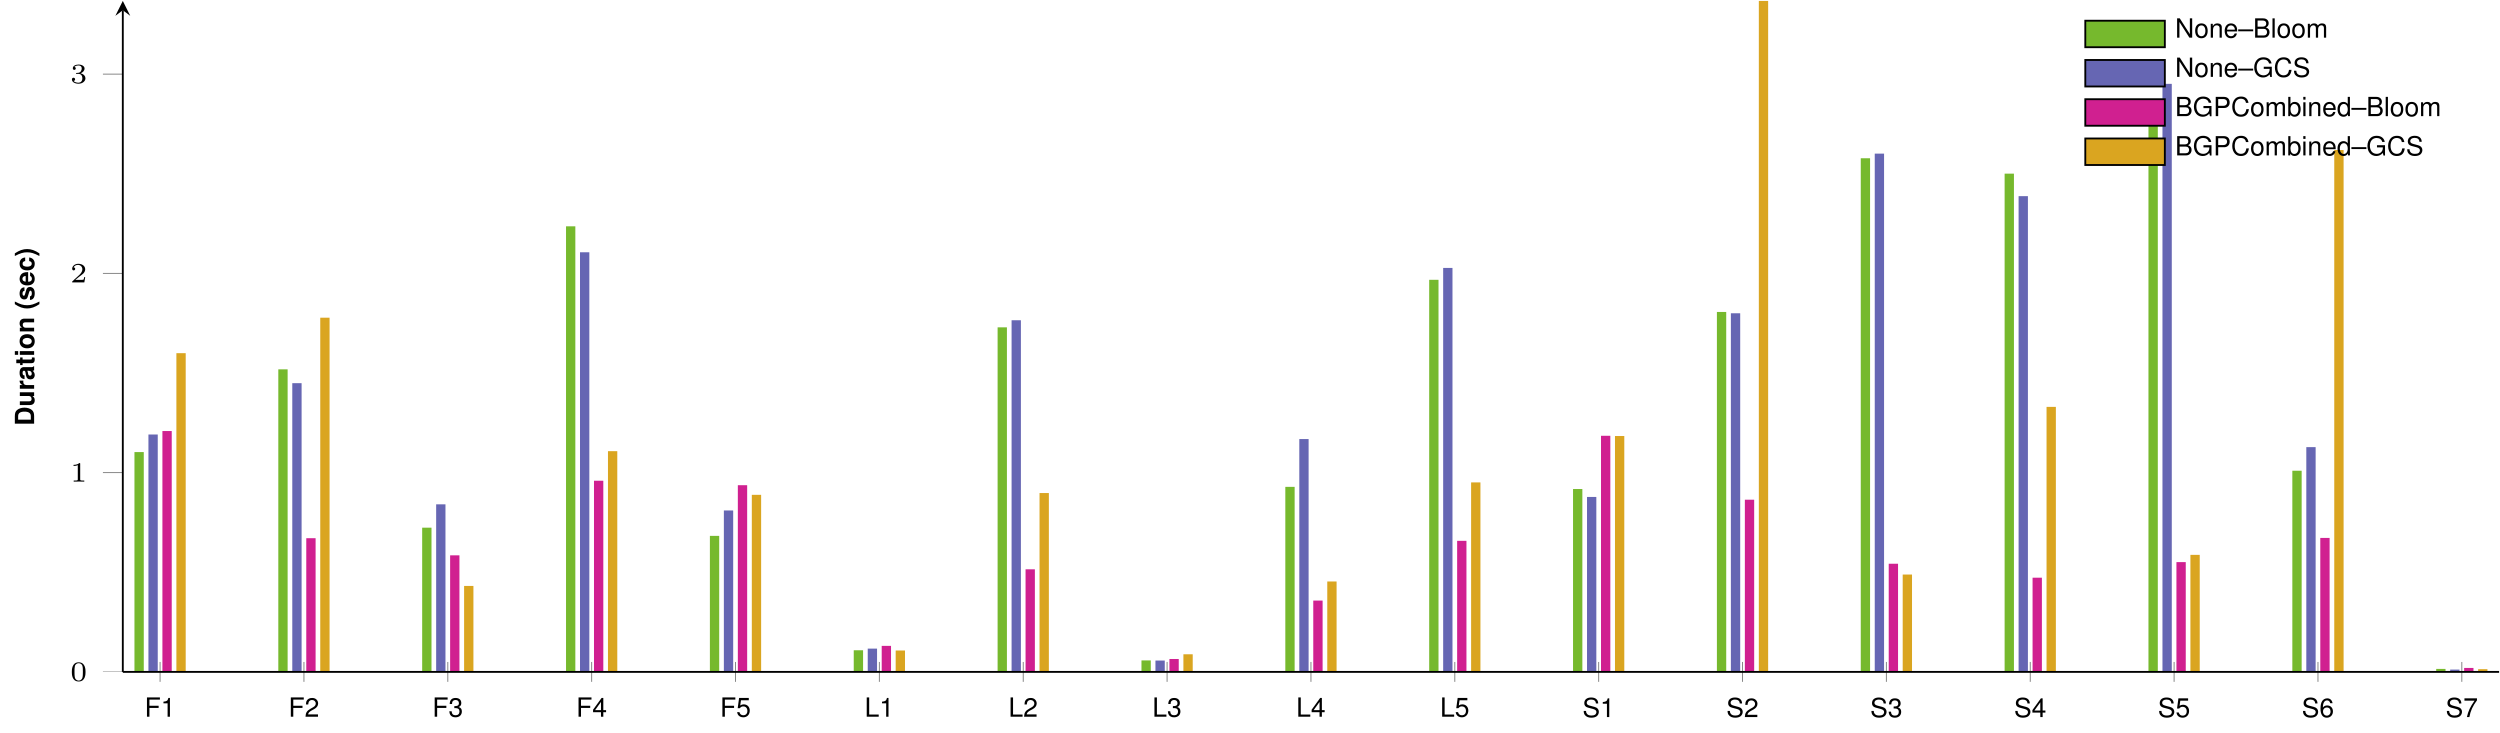
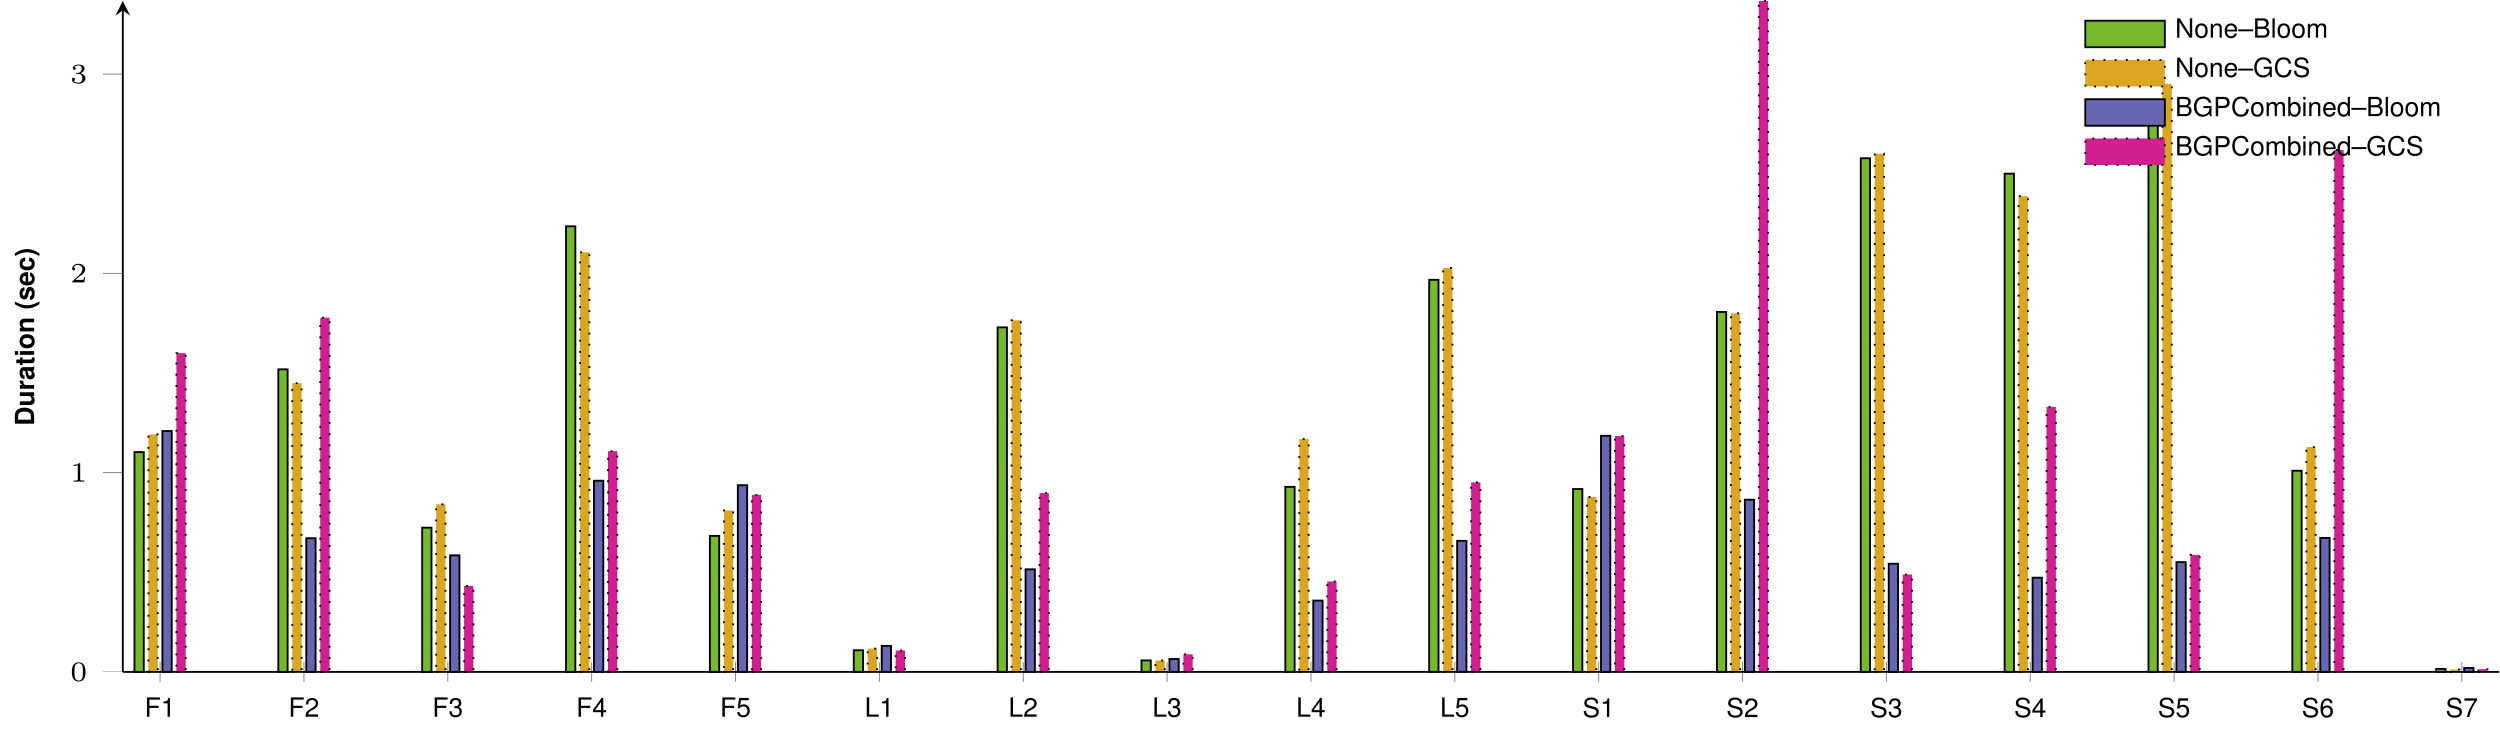
<svg xmlns="http://www.w3.org/2000/svg" xmlns:xlink="http://www.w3.org/1999/xlink" height="156.578pt" version="1.1" viewBox="0 -156.578 534.551 156.578" width="534.551pt">
  <defs>
    <clipPath id="clip1">
      <path d="M26.258 128.824H534.359V-298.117H26.258" />
    </clipPath>
    <clipPath id="clip2">
      <path d="M-115.469 -12.914V-156.379H676.082V-12.914" />
    </clipPath>
    <path d="M1.148 -4.124C0.498 -3.146 0.226 -2.365 0.226 -1.499C0.226 -0.628 0.498 0.153 1.148 1.131H1.714C1.115 -0.034 0.922 -0.668 0.922 -1.499C0.922 -2.325 1.115 -2.97 1.714 -4.124H1.148Z" id="g1-40" />
    <path d="M0.69 1.131C1.341 0.153 1.612 -0.628 1.612 -1.494C1.612 -2.365 1.341 -3.146 0.69 -4.124H0.124C0.724 -2.959 0.917 -2.325 0.917 -1.494C0.917 -0.668 0.724 -0.023 0.124 1.131H0.69Z" id="g1-41" />
    <path d="M0.436 0H2.048C2.676 0 3.072 -0.147 3.349 -0.481C3.677 -0.866 3.853 -1.426 3.853 -2.065C3.853 -2.699 3.677 -3.259 3.349 -3.649C3.072 -3.983 2.682 -4.124 2.048 -4.124H0.436V0ZM1.284 -0.707V-3.417H2.048C2.687 -3.417 3.004 -2.97 3.004 -2.059C3.004 -1.154 2.687 -0.707 2.048 -0.707H1.284Z" id="g1-68" />
    <path d="M2.965 -0.096C2.823 -0.226 2.783 -0.311 2.783 -0.47V-2.167C2.783 -2.789 2.359 -3.106 1.533 -3.106S0.277 -2.755 0.226 -2.048H0.99C1.03 -2.365 1.16 -2.467 1.55 -2.467C1.856 -2.467 2.008 -2.365 2.008 -2.161C2.008 -2.059 1.957 -1.969 1.873 -1.924C1.765 -1.867 1.765 -1.867 1.375 -1.805L1.058 -1.748C0.453 -1.646 0.158 -1.335 0.158 -0.786C0.158 -0.526 0.232 -0.311 0.373 -0.158C0.549 0.023 0.815 0.13 1.086 0.13C1.426 0.13 1.737 -0.017 2.014 -0.306C2.014 -0.147 2.031 -0.091 2.105 0H2.965V-0.096ZM2.008 -1.228C2.008 -0.769 1.782 -0.509 1.38 -0.509C1.115 -0.509 0.95 -0.651 0.95 -0.877C0.95 -1.115 1.075 -1.228 1.403 -1.296L1.675 -1.346C1.884 -1.386 1.918 -1.397 2.008 -1.443V-1.228Z" id="g1-97" />
    <path d="M2.953 -1.912C2.897 -2.659 2.399 -3.106 1.635 -3.106C0.724 -3.106 0.192 -2.506 0.192 -1.465C0.192 -0.458 0.718 0.13 1.624 0.13C2.365 0.13 2.88 -0.328 2.953 -1.058H2.195C2.093 -0.662 1.935 -0.509 1.629 -0.509C1.228 -0.509 0.984 -0.871 0.984 -1.465C0.984 -1.754 1.041 -2.025 1.137 -2.206C1.228 -2.376 1.403 -2.467 1.629 -2.467C1.952 -2.467 2.105 -2.314 2.195 -1.912H2.953Z" id="g1-99" />
    <path d="M2.965 -1.279C2.97 -1.346 2.97 -1.375 2.97 -1.414C2.97 -1.72 2.925 -2.003 2.851 -2.218C2.648 -2.772 2.155 -3.106 1.539 -3.106C0.662 -3.106 0.124 -2.472 0.124 -1.448C0.124 -0.47 0.656 0.13 1.522 0.13C2.206 0.13 2.761 -0.26 2.936 -0.86H2.155C2.059 -0.617 1.839 -0.475 1.55 -0.475C1.324 -0.475 1.143 -0.571 1.03 -0.741C0.956 -0.854 0.928 -0.99 0.917 -1.279H2.965ZM0.928 -1.805C0.979 -2.269 1.177 -2.501 1.528 -2.501C1.726 -2.501 1.907 -2.404 2.02 -2.246C2.093 -2.133 2.127 -2.014 2.144 -1.805H0.928Z" id="g1-101" />
    <path d="M1.171 -3.055H0.379V0H1.171V-3.055ZM1.171 -4.124H0.379V-3.417H1.171V-4.124Z" id="g1-105" />
    <path d="M0.356 -3.055V0H1.148V-1.833C1.148 -2.195 1.403 -2.433 1.788 -2.433C2.127 -2.433 2.297 -2.246 2.297 -1.884V0H3.089V-2.048C3.089 -2.721 2.716 -3.106 2.065 -3.106C1.652 -3.106 1.375 -2.953 1.148 -2.614V-3.055H0.356Z" id="g1-110" />
    <path d="M1.703 -3.106C0.769 -3.106 0.198 -2.489 0.198 -1.488C0.198 -0.481 0.769 0.13 1.709 0.13C2.636 0.13 3.219 -0.487 3.219 -1.465C3.219 -2.501 2.659 -3.106 1.703 -3.106ZM1.709 -2.467C2.144 -2.467 2.427 -2.076 2.427 -1.477C2.427 -0.905 2.133 -0.509 1.709 -0.509C1.279 -0.509 0.99 -0.905 0.99 -1.488S1.279 -2.467 1.709 -2.467Z" id="g1-111" />
    <path d="M0.356 -3.055V0H1.148V-1.624C1.148 -2.088 1.38 -2.32 1.844 -2.32C1.929 -2.32 1.986 -2.314 2.093 -2.297V-3.1C2.048 -3.106 2.02 -3.106 1.997 -3.106C1.635 -3.106 1.318 -2.868 1.148 -2.455V-3.055H0.356Z" id="g1-114" />
    <path d="M2.857 -2.071C2.846 -2.716 2.348 -3.106 1.528 -3.106C0.752 -3.106 0.272 -2.716 0.272 -2.088C0.272 -1.884 0.334 -1.709 0.441 -1.59C0.549 -1.482 0.645 -1.431 0.939 -1.335L1.884 -1.041C2.082 -0.979 2.15 -0.917 2.15 -0.792C2.15 -0.605 1.929 -0.492 1.561 -0.492C1.358 -0.492 1.194 -0.532 1.092 -0.6C1.007 -0.662 0.973 -0.724 0.939 -0.888H0.164C0.187 -0.221 0.679 0.13 1.607 0.13C2.031 0.13 2.354 0.04 2.58 -0.141S2.942 -0.605 2.942 -0.905C2.942 -1.301 2.744 -1.556 2.342 -1.675L1.341 -1.963C1.12 -2.031 1.064 -2.076 1.064 -2.201C1.064 -2.37 1.245 -2.484 1.522 -2.484C1.901 -2.484 2.088 -2.348 2.093 -2.071H2.857Z" id="g1-115" />
    <path d="M1.703 -2.993H1.262V-3.813H0.47V-2.993H0.079V-2.467H0.47V-0.588C0.47 -0.107 0.724 0.13 1.245 0.13C1.42 0.13 1.561 0.113 1.703 0.068V-0.487C1.624 -0.475 1.578 -0.47 1.522 -0.47C1.313 -0.47 1.262 -0.532 1.262 -0.803V-2.467H1.703V-2.993Z" id="g1-116" />
    <path d="M3.061 0V-3.055H2.269V-1.143C2.269 -0.781 2.014 -0.543 1.629 -0.543C1.29 -0.543 1.12 -0.724 1.12 -1.092V-3.055H0.328V-0.928C0.328 -0.255 0.702 0.13 1.352 0.13C1.765 0.13 2.042 -0.023 2.269 -0.362V0H3.061Z" id="g1-117" />
    <path d="M3.288 -1.907C3.288 -2.343 3.288 -3.975 1.823 -3.975S0.359 -2.343 0.359 -1.907C0.359 -1.476 0.359 0.126 1.823 0.126S3.288 -1.476 3.288 -1.907ZM1.823 -0.066C1.572 -0.066 1.166 -0.185 1.022 -0.681C0.927 -1.028 0.927 -1.614 0.927 -1.985C0.927 -2.385 0.927 -2.845 1.01 -3.168C1.16 -3.706 1.614 -3.784 1.823 -3.784C2.098 -3.784 2.493 -3.652 2.624 -3.198C2.714 -2.881 2.72 -2.445 2.72 -1.985C2.72 -1.602 2.72 -0.998 2.618 -0.664C2.451 -0.143 2.02 -0.066 1.823 -0.066Z" id="g2-48" />
    <path d="M2.146 -3.796C2.146 -3.975 2.122 -3.975 1.943 -3.975C1.548 -3.593 0.938 -3.593 0.723 -3.593V-3.359C0.879 -3.359 1.273 -3.359 1.632 -3.527V-0.508C1.632 -0.311 1.632 -0.233 1.016 -0.233H0.759V0C1.088 -0.024 1.554 -0.024 1.889 -0.024S2.69 -0.024 3.019 0V-0.233H2.762C2.146 -0.233 2.146 -0.311 2.146 -0.508V-3.796Z" id="g2-49" />
    <path d="M3.216 -1.118H2.995C2.983 -1.034 2.923 -0.64 2.833 -0.574C2.792 -0.538 2.307 -0.538 2.224 -0.538H1.106L1.871 -1.16C2.074 -1.321 2.606 -1.704 2.792 -1.883C2.971 -2.062 3.216 -2.367 3.216 -2.792C3.216 -3.539 2.54 -3.975 1.739 -3.975C0.968 -3.975 0.43 -3.467 0.43 -2.905C0.43 -2.6 0.687 -2.564 0.753 -2.564C0.903 -2.564 1.076 -2.672 1.076 -2.887C1.076 -3.019 0.998 -3.21 0.735 -3.21C0.873 -3.515 1.237 -3.742 1.65 -3.742C2.277 -3.742 2.612 -3.276 2.612 -2.792C2.612 -2.367 2.331 -1.931 1.913 -1.548L0.496 -0.251C0.436 -0.191 0.43 -0.185 0.43 0H3.031L3.216 -1.118Z" id="g2-50" />
    <path d="M1.757 -1.985C2.265 -1.985 2.606 -1.644 2.606 -1.034C2.606 -0.377 2.212 -0.09 1.775 -0.09C1.614 -0.09 0.998 -0.126 0.729 -0.472C0.962 -0.496 1.058 -0.652 1.058 -0.813C1.058 -1.016 0.915 -1.154 0.717 -1.154C0.556 -1.154 0.377 -1.052 0.377 -0.801C0.377 -0.209 1.034 0.126 1.793 0.126C2.678 0.126 3.27 -0.442 3.27 -1.034C3.27 -1.47 2.935 -1.931 2.224 -2.11C2.696 -2.265 3.078 -2.648 3.078 -3.138C3.078 -3.616 2.517 -3.975 1.799 -3.975C1.1 -3.975 0.568 -3.652 0.568 -3.162C0.568 -2.905 0.765 -2.833 0.885 -2.833C1.04 -2.833 1.201 -2.941 1.201 -3.15C1.201 -3.335 1.07 -3.443 0.909 -3.467C1.19 -3.778 1.734 -3.778 1.787 -3.778C2.092 -3.778 2.475 -3.634 2.475 -3.138C2.475 -2.809 2.289 -2.236 1.692 -2.2C1.584 -2.194 1.423 -2.182 1.369 -2.182C1.309 -2.176 1.243 -2.17 1.243 -2.08C1.243 -1.985 1.309 -1.985 1.411 -1.985H1.757Z" id="g2-51" />
    <path d="M1.465 -2.857V0H1.963V-4.011H1.635C1.46 -3.394 1.346 -3.31 0.577 -3.213V-2.857H1.465Z" id="g4-49" />
    <path d="M2.863 -0.492H0.752C0.803 -0.82 0.984 -1.03 1.477 -1.318L2.042 -1.624C2.602 -1.929 2.891 -2.342 2.891 -2.834C2.891 -3.168 2.755 -3.479 2.518 -3.694S1.986 -4.011 1.607 -4.011C1.098 -4.011 0.718 -3.83 0.498 -3.491C0.356 -3.276 0.294 -3.027 0.283 -2.619H0.781C0.798 -2.891 0.832 -3.055 0.9 -3.185C1.03 -3.428 1.29 -3.576 1.59 -3.576C2.042 -3.576 2.382 -3.253 2.382 -2.823C2.382 -2.506 2.195 -2.235 1.839 -2.031L1.318 -1.737C0.481 -1.262 0.238 -0.883 0.192 0H2.863V-0.492Z" id="g4-50" />
    <path d="M1.25 -1.839H1.313L1.522 -1.844C2.071 -1.844 2.354 -1.595 2.354 -1.115C2.354 -0.611 2.042 -0.311 1.522 -0.311C0.979 -0.311 0.713 -0.583 0.679 -1.165H0.181C0.204 -0.843 0.26 -0.634 0.356 -0.453C0.56 -0.068 0.956 0.13 1.505 0.13C2.331 0.13 2.863 -0.362 2.863 -1.12C2.863 -1.629 2.665 -1.912 2.184 -2.076C2.557 -2.223 2.744 -2.506 2.744 -2.908C2.744 -3.598 2.286 -4.011 1.522 -4.011C0.713 -4.011 0.283 -3.57 0.266 -2.716H0.764C0.769 -2.959 0.792 -3.095 0.854 -3.219C0.967 -3.44 1.216 -3.576 1.528 -3.576C1.969 -3.576 2.235 -3.315 2.235 -2.891C2.235 -2.608 2.133 -2.438 1.912 -2.348C1.776 -2.291 1.601 -2.269 1.25 -2.263V-1.839Z" id="g4-51" />
    <path d="M1.85 -0.962V0H2.348V-0.962H2.942V-1.409H2.348V-4.011H1.98L0.158 -1.488V-0.962H1.85ZM1.85 -1.409H0.594L1.85 -3.163V-1.409Z" id="g4-52" />
    <path d="M2.693 -4.011H0.622L0.322 -1.827H0.781C1.013 -2.105 1.205 -2.201 1.516 -2.201C2.054 -2.201 2.393 -1.833 2.393 -1.239C2.393 -0.662 2.059 -0.311 1.516 -0.311C1.081 -0.311 0.815 -0.532 0.696 -0.984H0.198C0.266 -0.656 0.322 -0.498 0.441 -0.351C0.668 -0.045 1.075 0.13 1.528 0.13C2.337 0.13 2.902 -0.458 2.902 -1.307C2.902 -2.099 2.376 -2.642 1.607 -2.642C1.324 -2.642 1.098 -2.568 0.866 -2.399L1.024 -3.519H2.693V-4.011Z" id="g4-53" />
    <path d="M2.817 -2.965C2.721 -3.621 2.291 -4.011 1.68 -4.011C1.239 -4.011 0.843 -3.796 0.605 -3.44C0.356 -3.049 0.243 -2.557 0.243 -1.827C0.243 -1.154 0.345 -0.724 0.583 -0.368C0.798 -0.045 1.148 0.13 1.59 0.13C2.354 0.13 2.902 -0.436 2.902 -1.222C2.902 -1.969 2.393 -2.495 1.675 -2.495C1.279 -2.495 0.967 -2.342 0.752 -2.048C0.758 -3.027 1.075 -3.57 1.646 -3.57C1.997 -3.57 2.24 -3.349 2.32 -2.965H2.817ZM1.612 -2.054C2.093 -2.054 2.393 -1.72 2.393 -1.182C2.393 -0.679 2.054 -0.311 1.595 -0.311C1.131 -0.311 0.781 -0.696 0.781 -1.211C0.781 -1.709 1.12 -2.054 1.612 -2.054Z" id="g4-54" />
    <path d="M2.942 -4.011H0.26V-3.519H2.427C1.471 -2.155 1.081 -1.318 0.781 0H1.313C1.533 -1.284 2.037 -2.387 2.942 -3.592V-4.011Z" id="g4-55" />
    <path d="M0.447 0H2.308C2.699 0 2.987 -0.107 3.208 -0.345C3.411 -0.56 3.525 -0.854 3.525 -1.177C3.525 -1.675 3.298 -1.974 2.772 -2.178C3.146 -2.354 3.344 -2.659 3.344 -3.078C3.344 -3.378 3.23 -3.643 3.015 -3.836C2.8 -4.034 2.518 -4.124 2.122 -4.124H0.447V0ZM0.973 -2.348V-3.66H1.991C2.286 -3.66 2.45 -3.621 2.591 -3.513C2.738 -3.4 2.817 -3.23 2.817 -3.004C2.817 -2.783 2.738 -2.608 2.591 -2.495C2.45 -2.387 2.286 -2.348 1.991 -2.348H0.973ZM0.973 -0.464V-1.884H2.257C2.512 -1.884 2.682 -1.822 2.806 -1.686C2.931 -1.556 2.998 -1.375 2.998 -1.171C2.998 -0.973 2.931 -0.792 2.806 -0.662C2.682 -0.526 2.512 -0.464 2.257 -0.464H0.973Z" id="g4-66" />
    <path d="M3.745 -2.846C3.581 -3.751 3.061 -4.192 2.155 -4.192C1.601 -4.192 1.154 -4.017 0.849 -3.677C0.475 -3.27 0.272 -2.682 0.272 -2.014C0.272 -1.335 0.481 -0.752 0.871 -0.351C1.188 -0.023 1.595 0.13 2.133 0.13C3.14 0.13 3.706 -0.413 3.83 -1.505H3.287C3.242 -1.222 3.185 -1.03 3.1 -0.866C2.931 -0.526 2.58 -0.334 2.139 -0.334C1.318 -0.334 0.798 -0.99 0.798 -2.02C0.798 -3.078 1.296 -3.728 2.093 -3.728C2.427 -3.728 2.738 -3.626 2.908 -3.468C3.061 -3.327 3.146 -3.151 3.208 -2.846H3.745Z" id="g4-67" />
    <path d="M1.035 -1.878H3.004V-2.342H1.035V-3.66H3.276V-4.124H0.509V0H1.035V-1.878Z" id="g4-70" />
    <path d="M4.011 -2.178H2.291V-1.714H3.547V-1.601C3.547 -0.866 3.004 -0.334 2.252 -0.334C1.833 -0.334 1.454 -0.487 1.211 -0.752C0.939 -1.047 0.775 -1.539 0.775 -2.048C0.775 -3.061 1.352 -3.728 2.223 -3.728C2.851 -3.728 3.304 -3.406 3.417 -2.874H3.955C3.807 -3.711 3.174 -4.192 2.229 -4.192C1.726 -4.192 1.318 -4.062 0.996 -3.796C0.52 -3.4 0.249 -2.761 0.249 -2.02C0.249 -0.752 1.024 0.13 2.139 0.13C2.699 0.13 3.146 -0.079 3.547 -0.526L3.677 0.023H4.011V-2.178Z" id="g4-71" />
    <path d="M0.979 -4.124H0.453V0H3.015V-0.464H0.979V-4.124Z" id="g4-76" />
    <path d="M3.655 -4.124H3.157V-0.752L1.001 -4.124H0.43V0H0.928V-3.344L3.061 0H3.655V-4.124Z" id="g4-78" />
    <path d="M1.041 -1.748H2.337C2.659 -1.748 2.914 -1.844 3.134 -2.042C3.383 -2.269 3.491 -2.535 3.491 -2.914C3.491 -3.689 3.032 -4.124 2.218 -4.124H0.515V0H1.041V-1.748ZM1.041 -2.212V-3.66H2.139C2.642 -3.66 2.942 -3.389 2.942 -2.936S2.642 -2.212 2.139 -2.212H1.041Z" id="g4-80" />
    <path d="M3.372 -2.914C3.366 -3.723 2.812 -4.192 1.861 -4.192C0.956 -4.192 0.396 -3.728 0.396 -2.981C0.396 -2.478 0.662 -2.161 1.205 -2.02L2.229 -1.748C2.75 -1.612 2.987 -1.403 2.987 -1.081C2.987 -0.86 2.868 -0.634 2.693 -0.509C2.529 -0.396 2.269 -0.334 1.935 -0.334C1.488 -0.334 1.182 -0.441 0.984 -0.679C0.832 -0.86 0.764 -1.058 0.769 -1.313H0.272C0.277 -0.933 0.351 -0.685 0.515 -0.458C0.798 -0.074 1.273 0.13 1.901 0.13C2.393 0.13 2.795 0.017 3.061 -0.187C3.338 -0.407 3.513 -0.775 3.513 -1.131C3.513 -1.641 3.196 -2.014 2.636 -2.167L1.601 -2.444C1.103 -2.58 0.922 -2.738 0.922 -3.055C0.922 -3.474 1.29 -3.751 1.844 -3.751C2.501 -3.751 2.868 -3.451 2.874 -2.914H3.372Z" id="g4-83" />
    <path d="M0.306 -4.124V0H0.73V-0.379C0.956 -0.034 1.256 0.13 1.669 0.13C2.45 0.13 2.959 -0.509 2.959 -1.494C2.959 -2.455 2.472 -3.049 1.692 -3.049C1.284 -3.049 0.996 -2.897 0.775 -2.563V-4.124H0.306ZM1.601 -2.608C2.127 -2.608 2.467 -2.15 2.467 -1.443C2.467 -0.769 2.116 -0.311 1.601 -0.311C1.103 -0.311 0.775 -0.764 0.775 -1.46S1.103 -2.608 1.601 -2.608Z" id="g4-98" />
    <path d="M2.8 -4.124H2.331V-2.591C2.133 -2.891 1.816 -3.049 1.42 -3.049C0.651 -3.049 0.147 -2.433 0.147 -1.488C0.147 -0.487 0.639 0.13 1.437 0.13C1.844 0.13 2.127 -0.023 2.382 -0.39V0H2.8V-4.124ZM1.499 -2.608C2.008 -2.608 2.331 -2.155 2.331 -1.448C2.331 -0.764 2.003 -0.311 1.505 -0.311C0.984 -0.311 0.639 -0.769 0.639 -1.46S0.984 -2.608 1.499 -2.608Z" id="g4-100" />
    <path d="M2.902 -1.324C2.902 -1.776 2.868 -2.048 2.783 -2.269C2.591 -2.755 2.139 -3.049 1.584 -3.049C0.758 -3.049 0.226 -2.416 0.226 -1.443S0.741 0.13 1.573 0.13C2.252 0.13 2.721 -0.255 2.84 -0.9H2.365C2.235 -0.509 1.969 -0.306 1.59 -0.306C1.29 -0.306 1.035 -0.441 0.877 -0.69C0.764 -0.86 0.724 -1.03 0.718 -1.324H2.902ZM0.73 -1.709C0.769 -2.257 1.103 -2.614 1.578 -2.614C2.042 -2.614 2.399 -2.229 2.399 -1.742C2.399 -1.731 2.399 -1.72 2.393 -1.709H0.73Z" id="g4-101" />
    <path d="M0.849 -2.965H0.379V0H0.849V-2.965ZM0.849 -4.124H0.373V-3.53H0.849V-4.124Z" id="g4-105" />
    <path d="M0.86 -4.124H0.385V0H0.86V-4.124Z" id="g4-108" />
    <path d="M0.396 -2.965V0H0.871V-1.861C0.871 -2.291 1.182 -2.636 1.567 -2.636C1.918 -2.636 2.116 -2.421 2.116 -2.042V0H2.591V-1.861C2.591 -2.291 2.902 -2.636 3.287 -2.636C3.632 -2.636 3.836 -2.416 3.836 -2.042V0H4.311V-2.223C4.311 -2.755 4.005 -3.049 3.451 -3.049C3.055 -3.049 2.817 -2.931 2.54 -2.597C2.365 -2.914 2.127 -3.049 1.742 -3.049C1.346 -3.049 1.086 -2.902 0.832 -2.546V-2.965H0.396Z" id="g4-109" />
    <path d="M0.396 -2.965V0H0.871V-1.635C0.871 -2.24 1.188 -2.636 1.675 -2.636C2.048 -2.636 2.286 -2.41 2.286 -2.054V0H2.755V-2.24C2.755 -2.733 2.387 -3.049 1.816 -3.049C1.375 -3.049 1.092 -2.88 0.832 -2.467V-2.965H0.396Z" id="g4-110" />
    <path d="M1.539 -3.049C0.707 -3.049 0.204 -2.455 0.204 -1.46S0.702 0.13 1.544 0.13C2.376 0.13 2.885 -0.464 2.885 -1.437C2.885 -2.461 2.393 -3.049 1.539 -3.049ZM1.544 -2.614C2.076 -2.614 2.393 -2.178 2.393 -1.443C2.393 -0.747 2.065 -0.306 1.544 -0.306C1.018 -0.306 0.696 -0.741 0.696 -1.46C0.696 -2.172 1.018 -2.614 1.544 -2.614Z" id="g4-111" />
    <path d="M3.174 -1.765H-0.028V-1.358H3.174V-1.765Z" id="g4-150" />
  </defs>
  <g id="page1">
    <path d="M28.75 -12.914H30.742V-59.914H28.75ZM59.508 -12.914H61.5V-77.606H59.508ZM90.269 -12.914H92.262V-43.75H90.269ZM121.027 -12.914H123.019V-108.187H121.027ZM151.789 -12.914H153.781V-41.996H151.789ZM182.547 -12.914H184.543V-17.539H182.547ZM213.308 -12.914H215.3V-86.586H213.308ZM244.07 -12.914H246.062V-15.367H244.07ZM274.828 -12.914H276.82V-52.477H274.828ZM305.59 -12.914H307.582V-96.75H305.59ZM336.347 -12.914H338.34V-52.016H336.347ZM367.109 -12.914H369.101V-89.875H367.109ZM397.867 -12.914H399.859V-122.739H397.867ZM428.629 -12.914H430.621V-119.449H428.629ZM459.386 -12.914H461.383V-135.02H459.386ZM490.148 -12.914H492.14V-55.926H490.148ZM520.91 -12.914H522.902V-13.551H520.91Z" fill="#76b92d" />
-     <path d="M31.738 -12.914H33.73V-63.672H31.738ZM62.496 -12.914H64.488V-74.648H62.496ZM93.258 -12.914H95.25V-48.742H93.258ZM124.016 -12.914H126.012V-102.637H124.016ZM154.777 -12.914H156.769V-47.43H154.777ZM185.539 -12.914H187.531V-17.891H185.539ZM216.297 -12.914H218.289V-88.102H216.297ZM247.058 -12.914H249.05V-15.34H247.058ZM277.816 -12.914H279.808V-62.699H277.816ZM308.578 -12.914H310.57V-99.289H308.578ZM339.336 -12.914H341.328V-50.32H339.336ZM370.097 -12.914H372.09V-89.594H370.097ZM400.859 -12.914H402.851V-123.731H400.859ZM431.617 -12.914H433.609V-114.637H431.617ZM462.379 -12.914H464.371V-138.649H462.379ZM493.136 -12.914H495.129V-60.973H493.136ZM523.898 -12.914H525.89V-13.406H523.898Z" fill="#6666b3" />
-     <path d="M34.727 -12.914H36.719V-64.414H34.727ZM65.488 -12.914H67.481V-41.5H65.488ZM96.246 -12.914H98.238V-37.836H96.246ZM127.008 -12.914H129V-53.789H127.008ZM157.765 -12.914H159.758V-52.832H157.765ZM188.527 -12.914H190.519V-18.477H188.527ZM219.285 -12.914H221.277V-34.848H219.285ZM250.047 -12.914H252.039V-15.672H250.047ZM280.804 -12.914H282.8V-28.164H280.804ZM311.566 -12.914H313.558V-40.938H311.566ZM342.328 -12.914H344.32V-63.398H342.328ZM373.086 -12.914H375.078V-49.73H373.086ZM403.847 -12.914H405.84V-36.039H403.847ZM434.605 -12.914H436.597V-33.055H434.605ZM465.367 -12.914H467.359V-36.387H465.367ZM496.125 -12.914H498.117V-41.559H496.125ZM526.886 -12.914H528.879V-13.758H526.886Z" fill="#d02090" />
-     <path d="M37.715 -12.914H39.707V-81.062H37.715ZM68.477 -12.914H70.469V-88.648H68.477ZM99.234 -12.914H101.227V-31.293H99.234ZM129.996 -12.914H131.988V-60.109H129.996ZM160.754 -12.914H162.746V-50.773H160.754ZM191.515 -12.914H193.508V-17.488H191.515ZM222.273 -12.914H224.269V-51.156H222.273ZM253.035 -12.914H255.027V-16.68H253.035ZM283.797 -12.914H285.789V-32.246H283.797ZM314.554 -12.914H316.547V-53.43H314.554ZM345.316 -12.914H347.308V-63.348H345.316ZM376.074 -12.914H378.066V-156.379H376.074ZM406.836 -12.914H408.828V-33.73H406.836ZM437.593 -12.914H439.586V-69.578H437.593ZM468.355 -12.914H470.347V-37.938H468.355ZM499.113 -12.914H501.109V-124.504H499.113ZM529.875 -12.914H531.867V-13.492H529.875Z" fill="#daa520" />
+     <path d="M28.75 -12.914H30.742V-59.914H28.75ZM59.508 -12.914H61.5V-77.606H59.508ZM90.269 -12.914H92.262V-43.75H90.269ZM121.027 -12.914H123.019V-108.188H121.027ZM151.789 -12.914H153.781V-41.996H151.789ZM182.547 -12.914H184.543V-17.539H182.547ZM213.308 -12.914H215.3V-86.586H213.308ZM244.07 -12.914H246.062V-15.367H244.07ZM274.828 -12.914H276.82V-52.477H274.828ZM305.59 -12.914H307.582V-96.75H305.59ZM336.347 -12.914H338.34V-52.016H336.347ZM367.109 -12.914H369.101V-89.875H367.109ZM397.867 -12.914H399.859V-122.739H397.867ZM428.629 -12.914H430.621V-119.449H428.629ZM459.386 -12.914H461.383V-135.02H459.386ZM490.148 -12.914H492.14V-55.926H490.148ZM520.91 -12.914H522.902V-13.551H520.91Z" fill="none" stroke="#000000" stroke-miterlimit="10.037" stroke-width="0.4" />
+     <path d="M31.738 -12.914H33.73V-63.672H31.738ZM62.496 -12.914H64.488V-74.648H62.496ZM93.258 -12.914H95.25V-48.742H93.258ZM124.016 -12.914H126.012V-102.637H124.016ZM154.777 -12.914H156.769V-47.43H154.777ZM185.539 -12.914H187.531V-17.891H185.539ZM216.297 -12.914H218.289V-88.102H216.297ZM247.058 -12.914H249.05V-15.34H247.058ZM277.816 -12.914H279.808V-62.699H277.816ZM308.578 -12.914H310.57V-99.289H308.578ZM339.336 -12.914H341.328V-50.32H339.336ZM370.097 -12.914H372.09V-89.594H370.097ZM400.859 -12.914H402.851V-123.731H400.859ZM431.617 -12.914H433.609V-114.637H431.617ZM462.379 -12.914H464.371V-138.649H462.379ZM493.136 -12.914H495.129V-60.973H493.136ZM523.898 -12.914H525.89V-13.406H523.898Z" fill="#daa520" />
+     <path d="M31.738 -12.914H33.73V-63.672H31.738ZM62.496 -12.914H64.488V-74.648H62.496ZM93.258 -12.914H95.25V-48.742H93.258ZM124.016 -12.914H126.012V-102.637H124.016ZM154.777 -12.914H156.769V-47.43H154.777ZM185.539 -12.914H187.531V-17.891H185.539ZM216.297 -12.914H218.289V-88.102H216.297ZM247.058 -12.914H249.05V-15.34H247.058ZM277.816 -12.914H279.808V-62.699H277.816ZM308.578 -12.914H310.57V-99.289H308.578ZM339.336 -12.914H341.328V-50.32H339.336ZM370.097 -12.914H372.09V-89.594H370.097ZM400.859 -12.914H402.851V-123.731H400.859ZM431.617 -12.914H433.609V-114.637H431.617ZM462.379 -12.914H464.371V-138.649H462.379ZM493.136 -12.914H495.129V-60.973H493.136ZM523.898 -12.914H525.89V-13.406H523.898Z" fill="none" stroke="#000000" stroke-dasharray="0.399,1.993" stroke-miterlimit="10.037" stroke-width="0.4" />
+     <path d="M34.727 -12.914H36.719V-64.414H34.727ZM65.488 -12.914H67.481V-41.5H65.488ZM96.246 -12.914H98.238V-37.836H96.246ZM127.008 -12.914H129V-53.789H127.008ZM157.765 -12.914H159.758V-52.832H157.765ZM188.527 -12.914H190.519V-18.477H188.527ZM219.285 -12.914H221.277V-34.848H219.285ZM250.047 -12.914H252.039V-15.672H250.047ZM280.804 -12.914H282.8V-28.164H280.804ZM311.566 -12.914H313.558V-40.938H311.566ZM342.328 -12.914H344.32V-63.398H342.328ZM373.086 -12.914H375.078V-49.73H373.086ZM403.847 -12.914H405.84V-36.039H403.847ZM434.605 -12.914H436.597V-33.055H434.605ZM465.367 -12.914H467.359V-36.387H465.367ZM496.125 -12.914H498.117V-41.559H496.125ZM526.886 -12.914H528.879V-13.758H526.886Z" fill="#6666b3" />
+     <path d="M34.727 -12.914H36.719V-64.414H34.727ZM65.488 -12.914H67.481V-41.5H65.488ZM96.246 -12.914H98.238V-37.836H96.246ZM127.008 -12.914H129V-53.789H127.008ZM157.765 -12.914H159.758V-52.832H157.765ZM188.527 -12.914H190.519V-18.477H188.527ZM219.285 -12.914H221.277V-34.848H219.285ZM250.047 -12.914H252.039V-15.672H250.047ZM280.804 -12.914H282.8V-28.164H280.804ZM311.566 -12.914H313.558V-40.938H311.566ZM342.328 -12.914H344.32V-63.398H342.328ZM373.086 -12.914H375.078V-49.73H373.086ZM403.847 -12.914H405.84V-36.039H403.847ZM434.605 -12.914H436.597V-33.055H434.605ZM465.367 -12.914H467.359V-36.387H465.367ZM496.125 -12.914H498.117V-41.559H496.125ZM526.886 -12.914H528.879V-13.758H526.886Z" fill="none" stroke="#000000" stroke-miterlimit="10.037" stroke-width="0.4" />
+     <path d="M37.715 -12.914H39.707V-81.062H37.715ZM68.477 -12.914H70.469V-88.648H68.477ZM99.234 -12.914H101.227V-31.293H99.234ZM129.996 -12.914H131.988V-60.109H129.996ZM160.754 -12.914H162.746V-50.773H160.754ZM191.515 -12.914H193.508V-17.488H191.515ZM222.273 -12.914H224.269V-51.156H222.273ZM253.035 -12.914H255.027V-16.68H253.035ZM283.797 -12.914H285.789V-32.246H283.797ZM314.554 -12.914H316.547V-53.43H314.554ZM345.316 -12.914H347.308V-63.348H345.316ZM376.074 -12.914H378.066V-156.379H376.074ZM406.836 -12.914H408.828V-33.73H406.836ZM437.593 -12.914H439.586V-69.578H437.593ZM468.355 -12.914H470.347V-37.938H468.355ZM499.113 -12.914H501.109V-124.504H499.113ZM529.875 -12.914H531.867V-13.492H529.875Z" fill="#d02090" />
+     <path d="M37.715 -12.914H39.707V-81.062H37.715ZM68.477 -12.914H70.469V-88.648H68.477ZM99.234 -12.914H101.227V-31.293H99.234ZM129.996 -12.914H131.988V-60.109H129.996ZM160.754 -12.914H162.746V-50.773H160.754ZM191.515 -12.914H193.508V-17.488H191.515ZM222.273 -12.914H224.269V-51.156H222.273ZM253.035 -12.914H255.027V-16.68H253.035ZM283.797 -12.914H285.789V-32.246H283.797ZM314.554 -12.914H316.547V-53.43H314.554ZM345.316 -12.914H347.308V-63.348H345.316ZM376.074 -12.914H378.066V-156.379H376.074ZM406.836 -12.914H408.828V-33.73H406.836ZM437.593 -12.914H439.586V-69.578H437.593ZM468.355 -12.914H470.347V-37.938H468.355ZM499.113 -12.914H501.109V-124.504H499.113ZM529.875 -12.914H531.867V-13.492H529.875Z" fill="none" stroke="#000000" stroke-dasharray="0.399,1.993" stroke-miterlimit="10.037" stroke-width="0.4" />
    <path clip-path="url(#clip1)" d="M34.227 -10.785V-15.039M64.988 -10.785V-15.039M95.75 -10.785V-15.039M126.508 -10.785V-15.039M157.269 -10.785V-15.039M188.027 -10.785V-15.039M218.789 -10.785V-15.039M249.547 -10.785V-15.039M280.308 -10.785V-15.039M311.066 -10.785V-15.039M341.828 -10.785V-15.039M372.59 -10.785V-15.039M403.347 -10.785V-15.039M434.109 -10.785V-15.039M464.867 -10.785V-15.039M495.629 -10.785V-15.039M526.386 -10.785V-15.039" fill="none" stroke="#808080" stroke-miterlimit="10.037" stroke-width="0.2" />
    <path clip-path="url(#clip2)" d="M22.008 -12.914H26.258M22.008 -55.52H26.258M22.008 -98.121H26.258M22.008 -140.727H26.258" fill="none" stroke="#808080" stroke-miterlimit="10.037" stroke-width="0.2" />
    <path d="M26.258 -12.914H534.359" fill="none" stroke="#000000" stroke-miterlimit="10.037" stroke-width="0.4" />
    <path d="M26.258 -12.914V-154.387" fill="none" stroke="#000000" stroke-miterlimit="10.037" stroke-width="0.4" />
    <path d="M26.258 -156.379L24.664 -153.191L26.258 -154.387L27.852 -153.191" />
    <g transform="matrix(1 0 0 1 -29.5728 22.4957)">
      <use x="60.488" xlink:href="#g4-70" y="-25.826" />
      <use x="63.944" xlink:href="#g4-49" y="-25.826" />
    </g>
    <g transform="matrix(1 0 0 1 1.1871 22.4957)">
      <use x="60.488" xlink:href="#g4-70" y="-25.826" />
      <use x="63.944" xlink:href="#g4-50" y="-25.826" />
    </g>
    <g transform="matrix(1 0 0 1 31.9471 22.4957)">
      <use x="60.488" xlink:href="#g4-70" y="-25.826" />
      <use x="63.944" xlink:href="#g4-51" y="-25.826" />
    </g>
    <g transform="matrix(1 0 0 1 62.7074 22.4957)">
      <use x="60.488" xlink:href="#g4-70" y="-25.826" />
      <use x="63.944" xlink:href="#g4-52" y="-25.826" />
    </g>
    <g transform="matrix(1 0 0 1 93.4674 22.4957)">
      <use x="60.488" xlink:href="#g4-70" y="-25.826" />
      <use x="63.944" xlink:href="#g4-53" y="-25.826" />
    </g>
    <g transform="matrix(1 0 0 1 124.383 22.4957)">
      <use x="60.488" xlink:href="#g4-76" y="-25.826" />
      <use x="63.633" xlink:href="#g4-49" y="-25.826" />
    </g>
    <g transform="matrix(1 0 0 1 155.143 22.4957)">
      <use x="60.488" xlink:href="#g4-76" y="-25.826" />
      <use x="63.633" xlink:href="#g4-50" y="-25.826" />
    </g>
    <g transform="matrix(1 0 0 1 185.903 22.4957)">
      <use x="60.488" xlink:href="#g4-76" y="-25.826" />
      <use x="63.633" xlink:href="#g4-51" y="-25.826" />
    </g>
    <g transform="matrix(1 0 0 1 216.663 22.4957)">
      <use x="60.488" xlink:href="#g4-76" y="-25.826" />
      <use x="63.633" xlink:href="#g4-52" y="-25.826" />
    </g>
    <g transform="matrix(1 0 0 1 247.423 22.4957)">
      <use x="60.488" xlink:href="#g4-76" y="-25.826" />
      <use x="63.633" xlink:href="#g4-53" y="-25.826" />
    </g>
    <g transform="matrix(1 0 0 1 277.868 22.5781)">
      <use x="60.488" xlink:href="#g4-83" y="-25.826" />
      <use x="64.261" xlink:href="#g4-49" y="-25.826" />
    </g>
    <g transform="matrix(1 0 0 1 308.628 22.5781)">
      <use x="60.488" xlink:href="#g4-83" y="-25.826" />
      <use x="64.261" xlink:href="#g4-50" y="-25.826" />
    </g>
    <g transform="matrix(1 0 0 1 339.388 22.5781)">
      <use x="60.488" xlink:href="#g4-83" y="-25.826" />
      <use x="64.261" xlink:href="#g4-51" y="-25.826" />
    </g>
    <g transform="matrix(1 0 0 1 370.148 22.5781)">
      <use x="60.488" xlink:href="#g4-83" y="-25.826" />
      <use x="64.261" xlink:href="#g4-52" y="-25.826" />
    </g>
    <g transform="matrix(1 0 0 1 400.908 22.5781)">
      <use x="60.488" xlink:href="#g4-83" y="-25.826" />
      <use x="64.261" xlink:href="#g4-53" y="-25.826" />
    </g>
    <g transform="matrix(1 0 0 1 431.668 22.5781)">
      <use x="60.488" xlink:href="#g4-83" y="-25.826" />
      <use x="64.261" xlink:href="#g4-54" y="-25.826" />
    </g>
    <g transform="matrix(1 0 0 1 462.428 22.5781)">
      <use x="60.488" xlink:href="#g4-83" y="-25.826" />
      <use x="64.261" xlink:href="#g4-55" y="-25.826" />
    </g>
    <g transform="matrix(1 0 0 1 -45.4873 14.8393)">
      <use x="60.488" xlink:href="#g2-48" y="-25.826" />
    </g>
    <g transform="matrix(1 0 0 1 -45.4873 -27.7658)">
      <use x="60.488" xlink:href="#g2-49" y="-25.826" />
    </g>
    <g transform="matrix(1 0 0 1 -45.4873 -70.3709)">
      <use x="60.488" xlink:href="#g2-50" y="-25.826" />
    </g>
    <g transform="matrix(1 0 0 1 -45.4873 -112.976)">
      <use x="60.488" xlink:href="#g2-51" y="-25.826" />
    </g>
    <g transform="matrix(0 -1 1 0 33.1223 -5.0702)">
      <use x="60.488" xlink:href="#g1-68" y="-25.826" />
      <use x="64.572" xlink:href="#g1-117" y="-25.826" />
      <use x="68.029" xlink:href="#g1-114" y="-25.826" />
      <use x="70.23" xlink:href="#g1-97" y="-25.826" />
      <use x="73.375" xlink:href="#g1-116" y="-25.826" />
      <use x="75.259" xlink:href="#g1-105" y="-25.826" />
      <use x="76.832" xlink:href="#g1-111" y="-25.826" />
      <use x="80.288" xlink:href="#g1-110" y="-25.826" />
      <use x="85.324" xlink:href="#g1-40" y="-25.826" />
      <use x="87.208" xlink:href="#g1-115" y="-25.826" />
      <use x="90.353" xlink:href="#g1-101" y="-25.826" />
      <use x="93.499" xlink:href="#g1-99" y="-25.826" />
      <use x="96.644" xlink:href="#g1-41" y="-25.826" />
    </g>
    <path d="M445.879 -146.48V-152.148H462.887V-146.48ZM462.887 -152.148" fill="#76b92d" />
    <path d="M445.879 -146.481V-152.149H462.887V-146.481ZM462.887 -152.149" fill="none" stroke="#000000" stroke-miterlimit="10.037" stroke-width="0.4" />
    <g transform="matrix(1 0 0 1 387.185 -97.5227)">
      <use x="77.894" xlink:href="#g4-78" y="-51.006" />
      <use x="81.979" xlink:href="#g4-111" y="-51.006" />
      <use x="85.124" xlink:href="#g4-110" y="-51.006" />
      <use x="88.27" xlink:href="#g4-101" y="-51.006" />
      <use x="91.415" xlink:href="#g4-150" y="-51.006" />
      <use x="94.561" xlink:href="#g4-66" y="-51.006" />
      <use x="98.334" xlink:href="#g4-108" y="-51.006" />
      <use x="99.59" xlink:href="#g4-111" y="-51.006" />
      <use x="102.736" xlink:href="#g4-111" y="-51.006" />
      <use x="105.881" xlink:href="#g4-109" y="-51.006" />
    </g>
-     <path d="M445.879 -138.086V-143.754H462.887V-138.086ZM462.887 -143.754" fill="#6666b3" />
-     <path d="M445.879 -138.086V-143.754H462.887V-138.086ZM462.887 -143.754" fill="none" stroke="#000000" stroke-miterlimit="10.037" stroke-width="0.4" />
+     <path d="M445.879 -138.086V-143.754H462.887V-138.086ZM462.887 -143.754" fill="#daa520" />
+     <path d="M445.879 -138.086V-143.754H462.887V-138.086ZM462.887 -143.754" fill="none" stroke="#000000" stroke-dasharray="0.399,1.993" stroke-miterlimit="10.037" stroke-width="0.4" />
    <g transform="matrix(1 0 0 1 387.185 -97.5222)">
      <use x="77.894" xlink:href="#g4-78" y="-42.613" />
      <use x="81.979" xlink:href="#g4-111" y="-42.613" />
      <use x="85.124" xlink:href="#g4-110" y="-42.613" />
      <use x="88.27" xlink:href="#g4-101" y="-42.613" />
      <use x="91.415" xlink:href="#g4-150" y="-42.613" />
      <use x="94.561" xlink:href="#g4-71" y="-42.613" />
      <use x="98.962" xlink:href="#g4-67" y="-42.613" />
      <use x="103.047" xlink:href="#g4-83" y="-42.613" />
    </g>
-     <path d="M445.879 -129.691V-135.363H462.887V-129.691ZM462.887 -135.363" fill="#d02090" />
+     <path d="M445.879 -129.691V-135.363H462.887V-129.691ZM462.887 -135.363" fill="#6666b3" />
    <path d="M445.879 -129.692V-135.364H462.887V-129.692ZM462.887 -135.364" fill="none" stroke="#000000" stroke-miterlimit="10.037" stroke-width="0.4" />
    <g transform="matrix(1 0 0 1 387.185 -97.5226)">
      <use x="77.894" xlink:href="#g4-66" y="-34.219" />
      <use x="81.668" xlink:href="#g4-71" y="-34.219" />
      <use x="86.069" xlink:href="#g4-80" y="-34.219" />
      <use x="89.843" xlink:href="#g4-67" y="-34.219" />
      <use x="93.927" xlink:href="#g4-111" y="-34.219" />
      <use x="97.073" xlink:href="#g4-109" y="-34.219" />
      <use x="101.785" xlink:href="#g4-98" y="-34.219" />
      <use x="104.931" xlink:href="#g4-105" y="-34.219" />
      <use x="106.187" xlink:href="#g4-110" y="-34.219" />
      <use x="109.332" xlink:href="#g4-101" y="-34.219" />
      <use x="112.478" xlink:href="#g4-100" y="-34.219" />
      <use x="115.623" xlink:href="#g4-150" y="-34.219" />
      <use x="118.769" xlink:href="#g4-66" y="-34.219" />
      <use x="122.542" xlink:href="#g4-108" y="-34.219" />
      <use x="123.798" xlink:href="#g4-111" y="-34.219" />
      <use x="126.944" xlink:href="#g4-111" y="-34.219" />
      <use x="130.089" xlink:href="#g4-109" y="-34.219" />
    </g>
-     <path d="M445.879 -121.297V-126.969H462.887V-121.297ZM462.887 -126.969" fill="#daa520" />
-     <path d="M445.879 -121.297V-126.969H462.887V-121.297ZM462.887 -126.969" fill="none" stroke="#000000" stroke-miterlimit="10.037" stroke-width="0.4" />
+     <path d="M445.879 -121.297V-126.969H462.887V-121.297ZM462.887 -126.969" fill="#d02090" />
+     <path d="M445.879 -121.297V-126.969H462.887V-121.297ZM462.887 -126.969" fill="none" stroke="#000000" stroke-dasharray="0.399,1.993" stroke-miterlimit="10.037" stroke-width="0.4" />
    <g transform="matrix(1 0 0 1 387.185 -97.5231)">
      <use x="77.894" xlink:href="#g4-66" y="-25.826" />
      <use x="81.668" xlink:href="#g4-71" y="-25.826" />
      <use x="86.069" xlink:href="#g4-80" y="-25.826" />
      <use x="89.843" xlink:href="#g4-67" y="-25.826" />
      <use x="93.927" xlink:href="#g4-111" y="-25.826" />
      <use x="97.073" xlink:href="#g4-109" y="-25.826" />
      <use x="101.785" xlink:href="#g4-98" y="-25.826" />
      <use x="104.931" xlink:href="#g4-105" y="-25.826" />
      <use x="106.187" xlink:href="#g4-110" y="-25.826" />
      <use x="109.332" xlink:href="#g4-101" y="-25.826" />
      <use x="112.478" xlink:href="#g4-100" y="-25.826" />
      <use x="115.623" xlink:href="#g4-150" y="-25.826" />
      <use x="118.769" xlink:href="#g4-71" y="-25.826" />
      <use x="123.17" xlink:href="#g4-67" y="-25.826" />
      <use x="127.255" xlink:href="#g4-83" y="-25.826" />
    </g>
  </g>
</svg>
